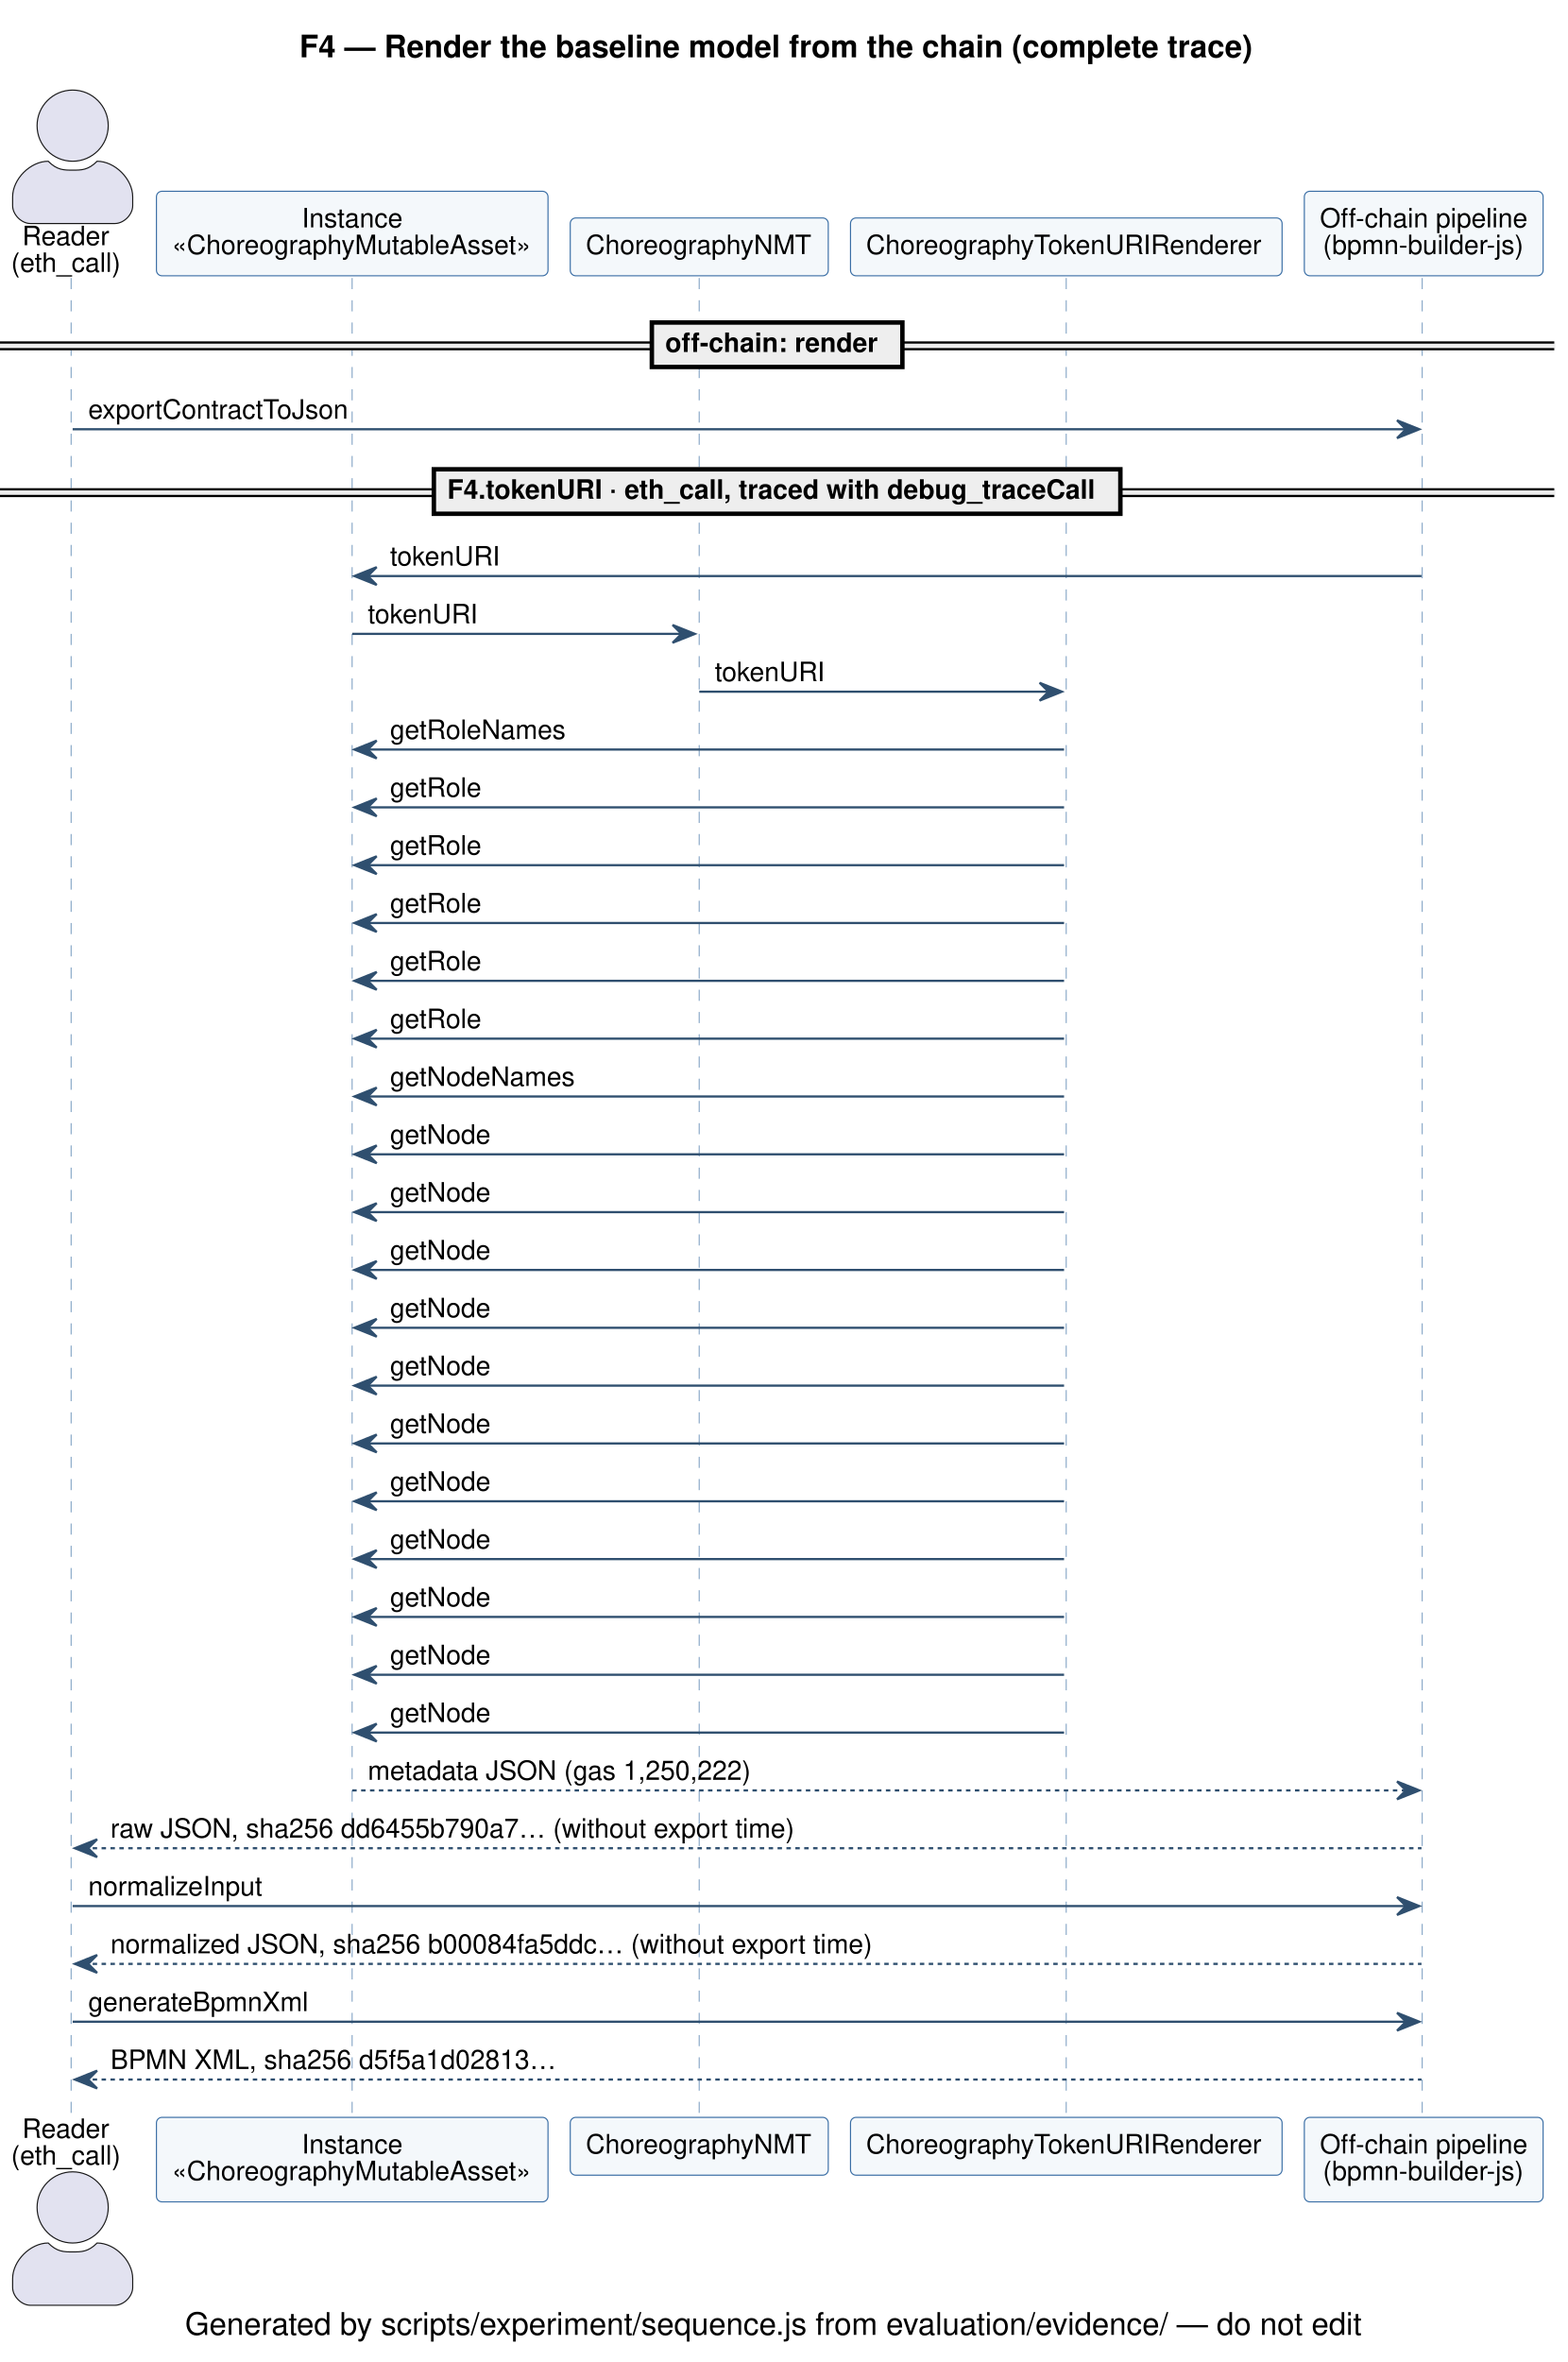
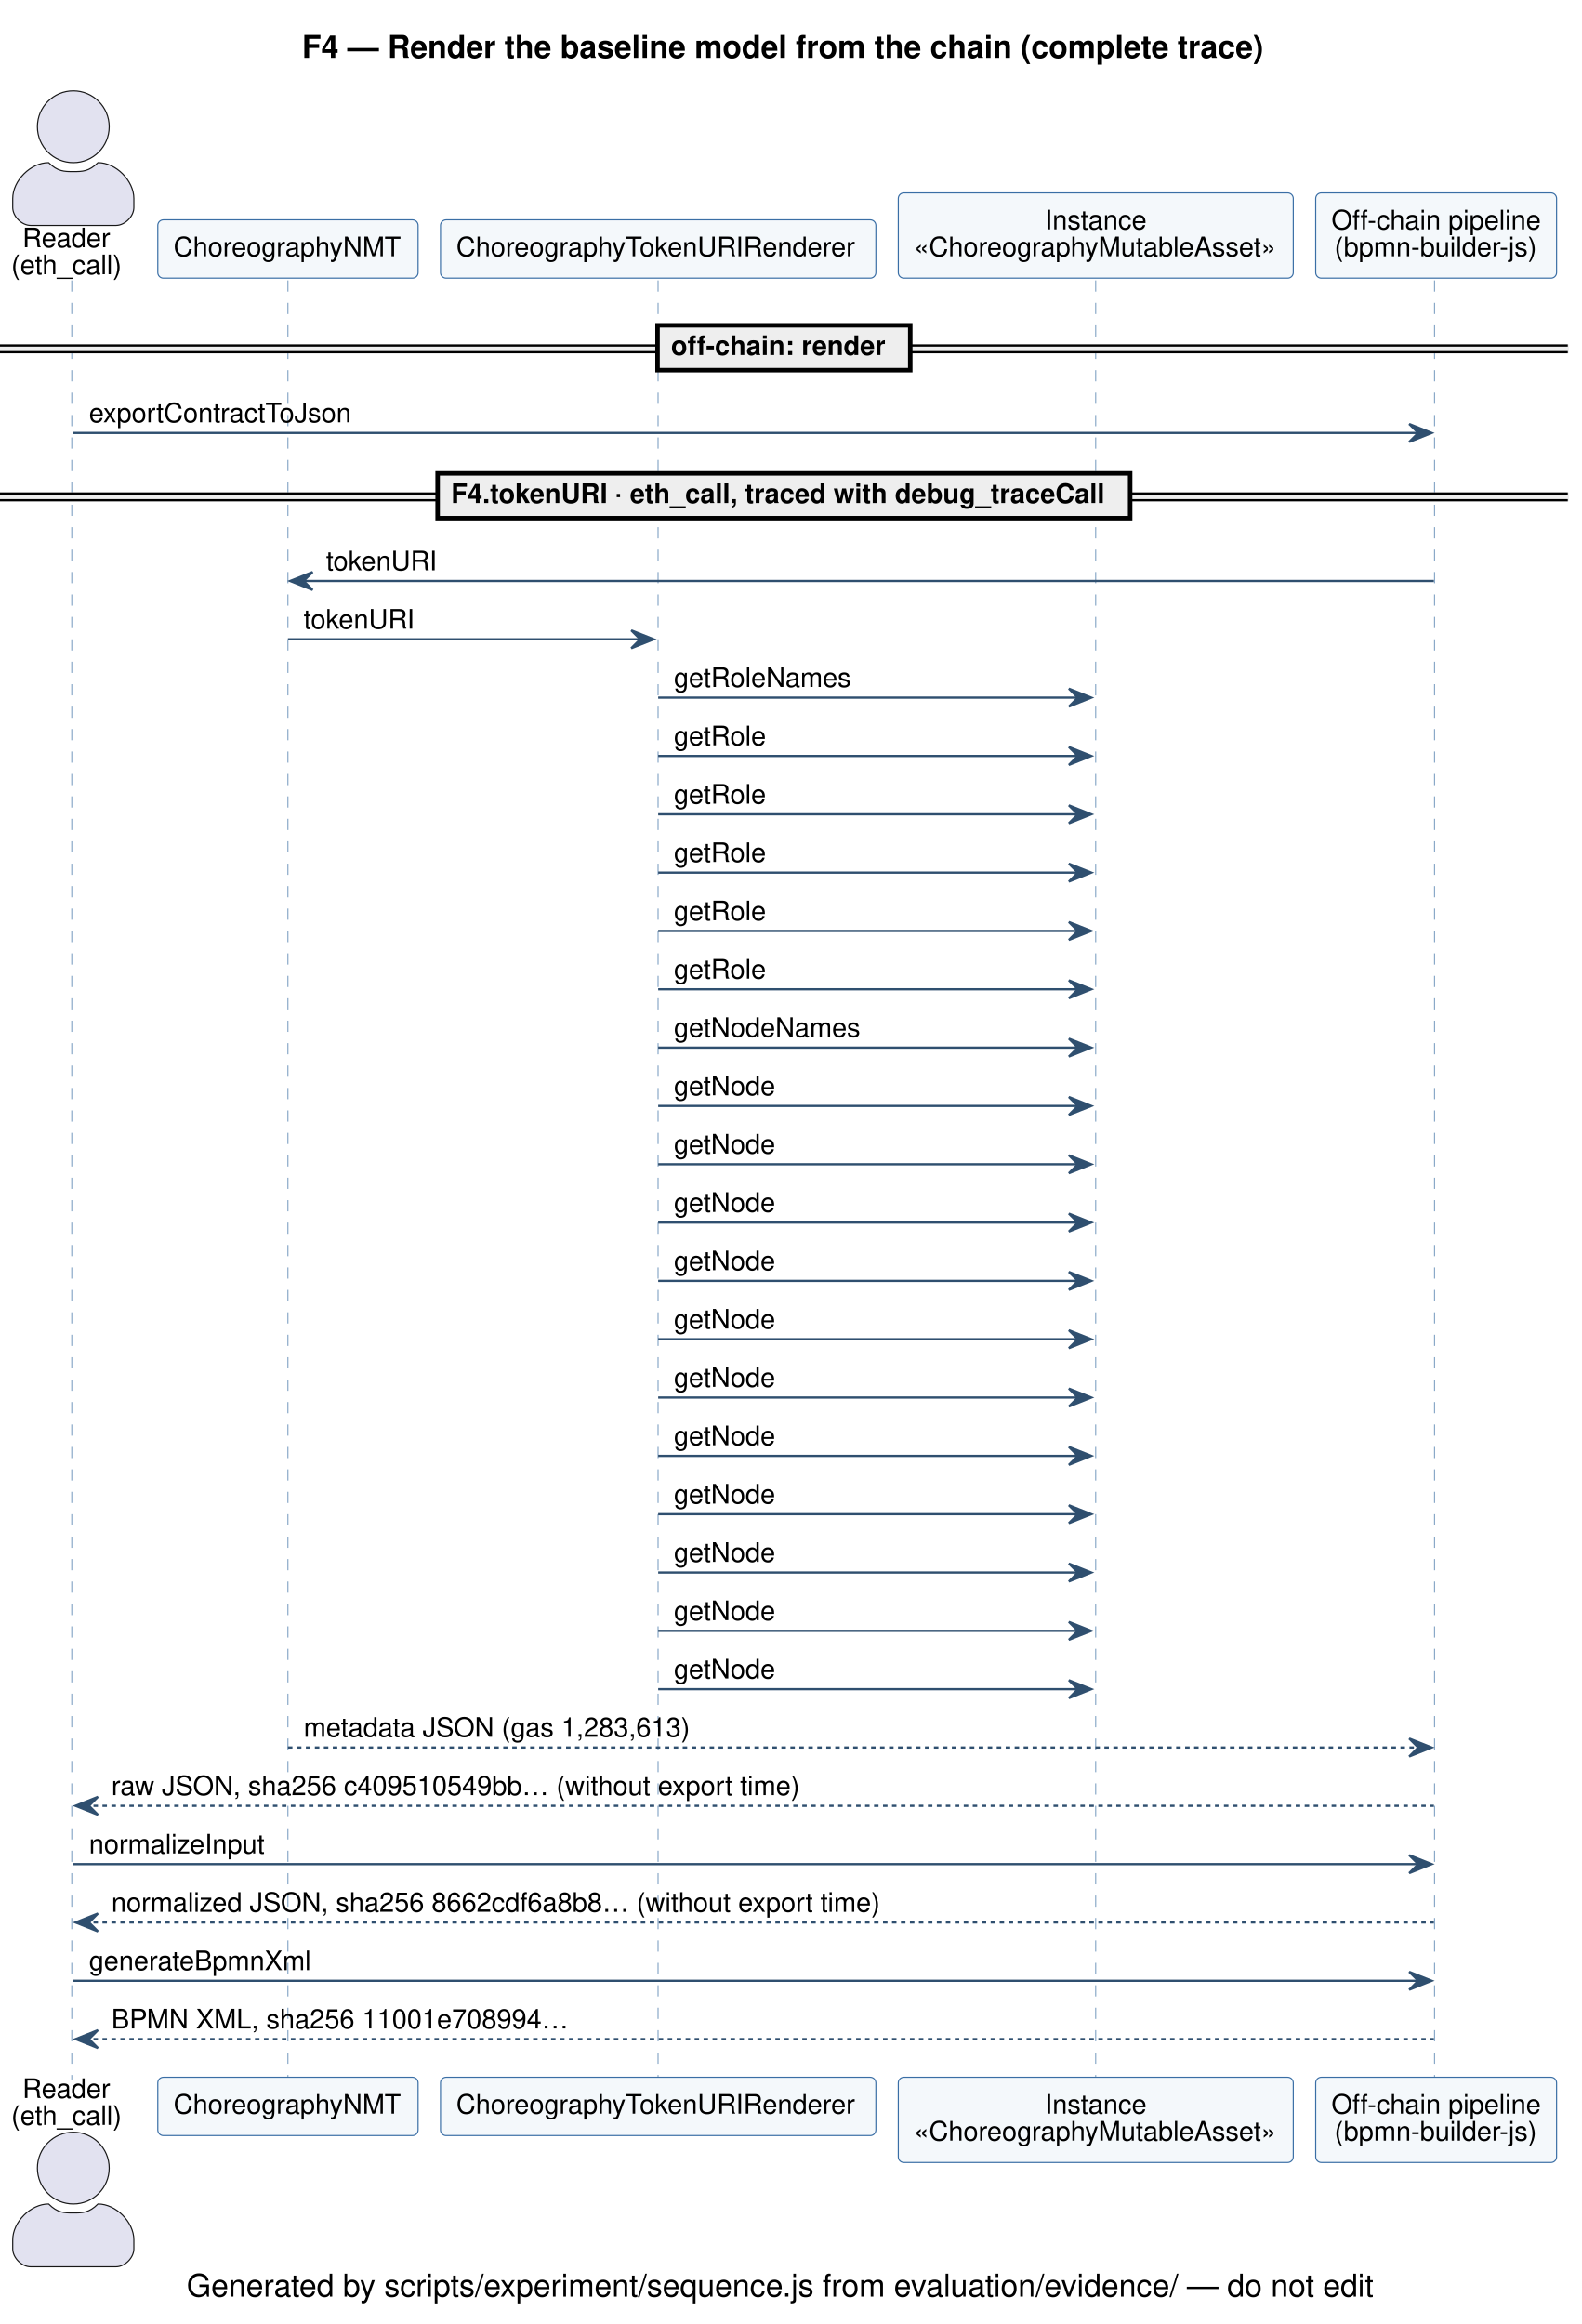
- <svg xmlns="http://www.w3.org/2000/svg" contentStyleType="text/css" height="1062px" preserveAspectRatio="none" style="width:705px;height:1062px;background:#FFFFFF;" version="1.1" viewBox="0 0 705 1062" width="705px" zoomAndPan="magnify">
+ <svg xmlns="http://www.w3.org/2000/svg" contentStyleType="text/css" height="1036px" preserveAspectRatio="none" style="width:705px;height:1036px;background:#FFFFFF;" version="1.1" viewBox="0 0 705 1036" width="705px" zoomAndPan="magnify">
  <defs />
  <g>
    <text fill="#000000" font-family="Helvetica" font-size="14" font-weight="bold" lengthAdjust="spacing" textLength="428.654" x="134.66" y="25.78">F4 — Render the baseline model from the chain (complete trace)</text>
-     <text fill="#000000" font-family="Helvetica" font-size="14" lengthAdjust="spacing" textLength="531.515" x="83.23" y="1049.78">Generated by scripts/experiment/sequence.js from evaluation/evidence/ — do not edit</text>
-     <line style="stroke:#8AA9C8;stroke-width:0.5;stroke-dasharray:5.0,5.0;" x1="32" x2="32" y1="125" y2="953" />
-     <line style="stroke:#8AA9C8;stroke-width:0.5;stroke-dasharray:5.0,5.0;" x1="158.353" x2="158.353" y1="125" y2="953" />
-     <line style="stroke:#8AA9C8;stroke-width:0.5;stroke-dasharray:5.0,5.0;" x1="314.453" x2="314.453" y1="125" y2="953" />
-     <line style="stroke:#8AA9C8;stroke-width:0.5;stroke-dasharray:5.0,5.0;" x1="479.494" x2="479.494" y1="125" y2="953" />
-     <line style="stroke:#8AA9C8;stroke-width:0.5;stroke-dasharray:5.0,5.0;" x1="639.588" x2="639.588" y1="125" y2="953" />
+     <text fill="#000000" font-family="Helvetica" font-size="14" lengthAdjust="spacing" textLength="531.515" x="83.23" y="1023.78">Generated by scripts/experiment/sequence.js from evaluation/evidence/ — do not edit</text>
+     <line style="stroke:#8AA9C8;stroke-width:0.5;stroke-dasharray:5.0,5.0;" x1="32" x2="32" y1="125" y2="927" />
+     <line style="stroke:#8AA9C8;stroke-width:0.5;stroke-dasharray:5.0,5.0;" x1="128.353" x2="128.353" y1="125" y2="927" />
+     <line style="stroke:#8AA9C8;stroke-width:0.5;stroke-dasharray:5.0,5.0;" x1="293.394" x2="293.394" y1="125" y2="927" />
+     <line style="stroke:#8AA9C8;stroke-width:0.5;stroke-dasharray:5.0,5.0;" x1="488.488" x2="488.488" y1="125" y2="927" />
+     <line style="stroke:#8AA9C8;stroke-width:0.5;stroke-dasharray:5.0,5.0;" x1="639.588" x2="639.588" y1="125" y2="927" />
    <text fill="#000000" font-family="Helvetica" font-size="12" lengthAdjust="spacing" textLength="39.357" x="9.998" y="110.24">Reader</text>
    <text fill="#000000" font-family="Helvetica" font-size="12" lengthAdjust="spacing" textLength="49.353" x="5" y="122.24">(eth_call)</text>
    <ellipse cx="32.677" cy="56.5" fill="#E2E2F0" rx="16" ry="16" style="stroke:#181818;stroke-width:0.5;" />
    <path d="M32.677,76.5 C36.677,76.5 39.677,76.5 43.677,72.5 C51.677,72.5 59.677,80.5 59.677,88.5 L59.677,92.5 C59.677,96.5 55.677,100.5 51.677,100.5 L13.677,100.5 C9.677,100.5 5.677,96.5 5.677,92.5 L5.677,88.5 C5.677,80.5 13.677,72.5 21.677,72.5 C25.677,76.5 28.677,76.5 32.677,76.5 " fill="#E2E2F0" style="stroke:#181818;stroke-width:0.5;" />
-     <text fill="#000000" font-family="Helvetica" font-size="12" lengthAdjust="spacing" textLength="39.357" x="9.998" y="961.24">Reader</text>
-     <text fill="#000000" font-family="Helvetica" font-size="12" lengthAdjust="spacing" textLength="49.353" x="5" y="973.24">(eth_call)</text>
-     <ellipse cx="32.677" cy="992.5" fill="#E2E2F0" rx="16" ry="16" style="stroke:#181818;stroke-width:0.5;" />
-     <path d="M32.677,1012.5 C36.677,1012.5 39.677,1012.5 43.677,1008.5 C51.677,1008.5 59.677,1016.5 59.677,1024.5 L59.677,1028.5 C59.677,1032.5 55.677,1036.5 51.677,1036.5 L13.677,1036.5 C9.677,1036.5 5.677,1032.5 5.677,1028.5 L5.677,1024.5 C5.677,1016.5 13.677,1008.5 21.677,1008.5 C25.677,1012.5 28.677,1012.5 32.677,1012.5 " fill="#E2E2F0" style="stroke:#181818;stroke-width:0.5;" />
-     <rect fill="#F4F8FB" height="38" rx="2.5" ry="2.5" style="stroke:#3A6EA5;stroke-width:0.5;" width="176.1" x="70.353" y="86" />
-     <text fill="#000000" font-family="Helvetica" font-size="12" lengthAdjust="spacing" textLength="45.363" x="135.722" y="102.24">Instance</text>
-     <text fill="#000000" font-family="Helvetica" font-size="12" lengthAdjust="spacing" textLength="162.1" x="77.353" y="114.24">«ChoreographyMutableAsset»</text>
-     <rect fill="#F4F8FB" height="38" rx="2.5" ry="2.5" style="stroke:#3A6EA5;stroke-width:0.5;" width="176.1" x="70.353" y="952" />
-     <text fill="#000000" font-family="Helvetica" font-size="12" lengthAdjust="spacing" textLength="45.363" x="135.722" y="968.24">Instance</text>
-     <text fill="#000000" font-family="Helvetica" font-size="12" lengthAdjust="spacing" textLength="162.1" x="77.353" y="980.24">«ChoreographyMutableAsset»</text>
-     <rect fill="#F4F8FB" height="26" rx="2.5" ry="2.5" style="stroke:#3A6EA5;stroke-width:0.5;" width="116.041" x="256.453" y="98" />
-     <text fill="#000000" font-family="Helvetica" font-size="12" lengthAdjust="spacing" textLength="102.041" x="263.453" y="114.24">ChoreographyNMT</text>
-     <rect fill="#F4F8FB" height="26" rx="2.5" ry="2.5" style="stroke:#3A6EA5;stroke-width:0.5;" width="116.041" x="256.453" y="952" />
-     <text fill="#000000" font-family="Helvetica" font-size="12" lengthAdjust="spacing" textLength="102.041" x="263.453" y="968.24">ChoreographyNMT</text>
-     <rect fill="#F4F8FB" height="26" rx="2.5" ry="2.5" style="stroke:#3A6EA5;stroke-width:0.5;" width="194.094" x="382.494" y="98" />
-     <text fill="#000000" font-family="Helvetica" font-size="12" lengthAdjust="spacing" textLength="180.094" x="389.494" y="114.24">ChoreographyTokenURIRenderer</text>
-     <rect fill="#F4F8FB" height="26" rx="2.5" ry="2.5" style="stroke:#3A6EA5;stroke-width:0.5;" width="194.094" x="382.494" y="952" />
-     <text fill="#000000" font-family="Helvetica" font-size="12" lengthAdjust="spacing" textLength="180.094" x="389.494" y="968.24">ChoreographyTokenURIRenderer</text>
+     <text fill="#000000" font-family="Helvetica" font-size="12" lengthAdjust="spacing" textLength="39.357" x="9.998" y="935.24">Reader</text>
+     <text fill="#000000" font-family="Helvetica" font-size="12" lengthAdjust="spacing" textLength="49.353" x="5" y="947.24">(eth_call)</text>
+     <ellipse cx="32.677" cy="966.5" fill="#E2E2F0" rx="16" ry="16" style="stroke:#181818;stroke-width:0.5;" />
+     <path d="M32.677,986.5 C36.677,986.5 39.677,986.5 43.677,982.5 C51.677,982.5 59.677,990.5 59.677,998.5 L59.677,1002.5 C59.677,1006.5 55.677,1010.5 51.677,1010.5 L13.677,1010.5 C9.677,1010.5 5.677,1006.5 5.677,1002.5 L5.677,998.5 C5.677,990.5 13.677,982.5 21.677,982.5 C25.677,986.5 28.677,986.5 32.677,986.5 " fill="#E2E2F0" style="stroke:#181818;stroke-width:0.5;" />
+     <rect fill="#F4F8FB" height="26" rx="2.5" ry="2.5" style="stroke:#3A6EA5;stroke-width:0.5;" width="116.041" x="70.353" y="98" />
+     <text fill="#000000" font-family="Helvetica" font-size="12" lengthAdjust="spacing" textLength="102.041" x="77.353" y="114.24">ChoreographyNMT</text>
+     <rect fill="#F4F8FB" height="26" rx="2.5" ry="2.5" style="stroke:#3A6EA5;stroke-width:0.5;" width="116.041" x="70.353" y="926" />
+     <text fill="#000000" font-family="Helvetica" font-size="12" lengthAdjust="spacing" textLength="102.041" x="77.353" y="942.24">ChoreographyNMT</text>
+     <rect fill="#F4F8FB" height="26" rx="2.5" ry="2.5" style="stroke:#3A6EA5;stroke-width:0.5;" width="194.094" x="196.394" y="98" />
+     <text fill="#000000" font-family="Helvetica" font-size="12" lengthAdjust="spacing" textLength="180.094" x="203.394" y="114.24">ChoreographyTokenURIRenderer</text>
+     <rect fill="#F4F8FB" height="26" rx="2.5" ry="2.5" style="stroke:#3A6EA5;stroke-width:0.5;" width="194.094" x="196.394" y="926" />
+     <text fill="#000000" font-family="Helvetica" font-size="12" lengthAdjust="spacing" textLength="180.094" x="203.394" y="942.24">ChoreographyTokenURIRenderer</text>
+     <rect fill="#F4F8FB" height="38" rx="2.5" ry="2.5" style="stroke:#3A6EA5;stroke-width:0.5;" width="176.1" x="400.488" y="86" />
+     <text fill="#000000" font-family="Helvetica" font-size="12" lengthAdjust="spacing" textLength="45.363" x="465.856" y="102.24">Instance</text>
+     <text fill="#000000" font-family="Helvetica" font-size="12" lengthAdjust="spacing" textLength="162.1" x="407.488" y="114.24">«ChoreographyMutableAsset»</text>
+     <rect fill="#F4F8FB" height="38" rx="2.5" ry="2.5" style="stroke:#3A6EA5;stroke-width:0.5;" width="176.1" x="400.488" y="926" />
+     <text fill="#000000" font-family="Helvetica" font-size="12" lengthAdjust="spacing" textLength="45.363" x="465.856" y="942.24">Instance</text>
+     <text fill="#000000" font-family="Helvetica" font-size="12" lengthAdjust="spacing" textLength="162.1" x="407.488" y="954.24">«ChoreographyMutableAsset»</text>
    <rect fill="#F4F8FB" height="38" rx="2.5" ry="2.5" style="stroke:#3A6EA5;stroke-width:0.5;" width="107.387" x="586.588" y="86" />
    <text fill="#000000" font-family="Helvetica" font-size="12" lengthAdjust="spacing" textLength="93.387" x="593.588" y="102.24">Off-chain pipeline</text>
    <text fill="#000000" font-family="Helvetica" font-size="12" lengthAdjust="spacing" textLength="90.691" x="594.936" y="114.24">(bpmn-builder-js)</text>
-     <rect fill="#F4F8FB" height="38" rx="2.5" ry="2.5" style="stroke:#3A6EA5;stroke-width:0.5;" width="107.387" x="586.588" y="952" />
-     <text fill="#000000" font-family="Helvetica" font-size="12" lengthAdjust="spacing" textLength="93.387" x="593.588" y="968.24">Off-chain pipeline</text>
-     <text fill="#000000" font-family="Helvetica" font-size="12" lengthAdjust="spacing" textLength="90.691" x="594.936" y="980.24">(bpmn-builder-js)</text>
+     <rect fill="#F4F8FB" height="38" rx="2.5" ry="2.5" style="stroke:#3A6EA5;stroke-width:0.5;" width="107.387" x="586.588" y="926" />
+     <text fill="#000000" font-family="Helvetica" font-size="12" lengthAdjust="spacing" textLength="93.387" x="593.588" y="942.24">Off-chain pipeline</text>
+     <text fill="#000000" font-family="Helvetica" font-size="12" lengthAdjust="spacing" textLength="90.691" x="594.936" y="954.24">(bpmn-builder-js)</text>
    <rect fill="#EEEEEE" height="3" style="stroke:#EEEEEE;stroke-width:1.0;" width="698.975" x="0" y="154" />
    <line style="stroke:#000000;stroke-width:1.0;" x1="0" x2="698.975" y1="154" y2="154" />
    <line style="stroke:#000000;stroke-width:1.0;" x1="0" x2="698.975" y1="157" y2="157" />
    <rect fill="#EEEEEE" height="20" style="stroke:#000000;stroke-width:2.0;" width="112.672" x="293.151" y="145" />
    <text fill="#000000" font-family="Helvetica" font-size="12" font-weight="bold" lengthAdjust="spacing" textLength="95.338" x="299.151" y="158.24">off-chain: render</text>
    <polygon fill="#2F4F6F" points="628.281,189,638.281,193,628.281,197,632.281,193" style="stroke:#2F4F6F;stroke-width:1.0;" />
    <line style="stroke:#2F4F6F;stroke-width:1.0;" x1="32.677" x2="634.281" y1="193" y2="193" />
    <text fill="#000000" font-family="Helvetica" font-size="12" lengthAdjust="spacing" textLength="118.055" x="39.677" y="188.24">exportContractToJson</text>
    <rect fill="#EEEEEE" height="3" style="stroke:#EEEEEE;stroke-width:1.0;" width="698.975" x="0" y="220" />
    <line style="stroke:#000000;stroke-width:1.0;" x1="0" x2="698.975" y1="220" y2="220" />
    <line style="stroke:#000000;stroke-width:1.0;" x1="0" x2="698.975" y1="223" y2="223" />
    <rect fill="#EEEEEE" height="20" style="stroke:#000000;stroke-width:2.0;" width="308.744" x="195.115" y="211" />
    <text fill="#000000" font-family="Helvetica" font-size="12" font-weight="bold" lengthAdjust="spacing" textLength="291.41" x="201.115" y="224.24">F4.tokenURI · eth_call, traced with debug_traceCall</text>
-     <polygon fill="#2F4F6F" points="169.403,255,159.403,259,169.403,263,165.403,259" style="stroke:#2F4F6F;stroke-width:1.0;" />
-     <line style="stroke:#2F4F6F;stroke-width:1.0;" x1="163.403" x2="639.281" y1="259" y2="259" />
-     <text fill="#000000" font-family="Helvetica" font-size="12" lengthAdjust="spacing" textLength="50.022" x="175.403" y="254.24">tokenURI</text>
-     <polygon fill="#2F4F6F" points="302.474,281,312.474,285,302.474,289,306.474,285" style="stroke:#2F4F6F;stroke-width:1.0;" />
-     <line style="stroke:#2F4F6F;stroke-width:1.0;" x1="158.403" x2="308.474" y1="285" y2="285" />
-     <text fill="#000000" font-family="Helvetica" font-size="12" lengthAdjust="spacing" textLength="50.022" x="165.403" y="280.24">tokenURI</text>
-     <polygon fill="#2F4F6F" points="467.541,307,477.541,311,467.541,315,471.541,311" style="stroke:#2F4F6F;stroke-width:1.0;" />
-     <line style="stroke:#2F4F6F;stroke-width:1.0;" x1="314.474" x2="473.541" y1="311" y2="311" />
-     <text fill="#000000" font-family="Helvetica" font-size="12" lengthAdjust="spacing" textLength="50.022" x="321.474" y="306.24">tokenURI</text>
-     <polygon fill="#2F4F6F" points="169.403,333,159.403,337,169.403,341,165.403,337" style="stroke:#2F4F6F;stroke-width:1.0;" />
-     <line style="stroke:#2F4F6F;stroke-width:1.0;" x1="163.403" x2="478.541" y1="337" y2="337" />
-     <text fill="#000000" font-family="Helvetica" font-size="12" lengthAdjust="spacing" textLength="79.371" x="175.403" y="332.24">getRoleNames</text>
-     <polygon fill="#2F4F6F" points="169.403,359,159.403,363,169.403,367,165.403,363" style="stroke:#2F4F6F;stroke-width:1.0;" />
-     <line style="stroke:#2F4F6F;stroke-width:1.0;" x1="163.403" x2="478.541" y1="363" y2="363" />
-     <text fill="#000000" font-family="Helvetica" font-size="12" lengthAdjust="spacing" textLength="41.361" x="175.403" y="358.24">getRole</text>
-     <polygon fill="#2F4F6F" points="169.403,385,159.403,389,169.403,393,165.403,389" style="stroke:#2F4F6F;stroke-width:1.0;" />
-     <line style="stroke:#2F4F6F;stroke-width:1.0;" x1="163.403" x2="478.541" y1="389" y2="389" />
-     <text fill="#000000" font-family="Helvetica" font-size="12" lengthAdjust="spacing" textLength="41.361" x="175.403" y="384.24">getRole</text>
-     <polygon fill="#2F4F6F" points="169.403,411,159.403,415,169.403,419,165.403,415" style="stroke:#2F4F6F;stroke-width:1.0;" />
-     <line style="stroke:#2F4F6F;stroke-width:1.0;" x1="163.403" x2="478.541" y1="415" y2="415" />
-     <text fill="#000000" font-family="Helvetica" font-size="12" lengthAdjust="spacing" textLength="41.361" x="175.403" y="410.24">getRole</text>
-     <polygon fill="#2F4F6F" points="169.403,437,159.403,441,169.403,445,165.403,441" style="stroke:#2F4F6F;stroke-width:1.0;" />
-     <line style="stroke:#2F4F6F;stroke-width:1.0;" x1="163.403" x2="478.541" y1="441" y2="441" />
-     <text fill="#000000" font-family="Helvetica" font-size="12" lengthAdjust="spacing" textLength="41.361" x="175.403" y="436.24">getRole</text>
-     <polygon fill="#2F4F6F" points="169.403,463,159.403,467,169.403,471,165.403,467" style="stroke:#2F4F6F;stroke-width:1.0;" />
-     <line style="stroke:#2F4F6F;stroke-width:1.0;" x1="163.403" x2="478.541" y1="467" y2="467" />
-     <text fill="#000000" font-family="Helvetica" font-size="12" lengthAdjust="spacing" textLength="41.361" x="175.403" y="462.24">getRole</text>
-     <polygon fill="#2F4F6F" points="169.403,489,159.403,493,169.403,497,165.403,493" style="stroke:#2F4F6F;stroke-width:1.0;" />
-     <line style="stroke:#2F4F6F;stroke-width:1.0;" x1="163.403" x2="478.541" y1="493" y2="493" />
-     <text fill="#000000" font-family="Helvetica" font-size="12" lengthAdjust="spacing" textLength="83.379" x="175.403" y="488.24">getNodeNames</text>
-     <polygon fill="#2F4F6F" points="169.403,515,159.403,519,169.403,523,165.403,519" style="stroke:#2F4F6F;stroke-width:1.0;" />
-     <line style="stroke:#2F4F6F;stroke-width:1.0;" x1="163.403" x2="478.541" y1="519" y2="519" />
-     <text fill="#000000" font-family="Helvetica" font-size="12" lengthAdjust="spacing" textLength="45.369" x="175.403" y="514.24">getNode</text>
-     <polygon fill="#2F4F6F" points="169.403,541,159.403,545,169.403,549,165.403,545" style="stroke:#2F4F6F;stroke-width:1.0;" />
-     <line style="stroke:#2F4F6F;stroke-width:1.0;" x1="163.403" x2="478.541" y1="545" y2="545" />
-     <text fill="#000000" font-family="Helvetica" font-size="12" lengthAdjust="spacing" textLength="45.369" x="175.403" y="540.24">getNode</text>
-     <polygon fill="#2F4F6F" points="169.403,567,159.403,571,169.403,575,165.403,571" style="stroke:#2F4F6F;stroke-width:1.0;" />
-     <line style="stroke:#2F4F6F;stroke-width:1.0;" x1="163.403" x2="478.541" y1="571" y2="571" />
-     <text fill="#000000" font-family="Helvetica" font-size="12" lengthAdjust="spacing" textLength="45.369" x="175.403" y="566.24">getNode</text>
-     <polygon fill="#2F4F6F" points="169.403,593,159.403,597,169.403,601,165.403,597" style="stroke:#2F4F6F;stroke-width:1.0;" />
-     <line style="stroke:#2F4F6F;stroke-width:1.0;" x1="163.403" x2="478.541" y1="597" y2="597" />
-     <text fill="#000000" font-family="Helvetica" font-size="12" lengthAdjust="spacing" textLength="45.369" x="175.403" y="592.24">getNode</text>
-     <polygon fill="#2F4F6F" points="169.403,619,159.403,623,169.403,627,165.403,623" style="stroke:#2F4F6F;stroke-width:1.0;" />
-     <line style="stroke:#2F4F6F;stroke-width:1.0;" x1="163.403" x2="478.541" y1="623" y2="623" />
-     <text fill="#000000" font-family="Helvetica" font-size="12" lengthAdjust="spacing" textLength="45.369" x="175.403" y="618.24">getNode</text>
-     <polygon fill="#2F4F6F" points="169.403,645,159.403,649,169.403,653,165.403,649" style="stroke:#2F4F6F;stroke-width:1.0;" />
-     <line style="stroke:#2F4F6F;stroke-width:1.0;" x1="163.403" x2="478.541" y1="649" y2="649" />
-     <text fill="#000000" font-family="Helvetica" font-size="12" lengthAdjust="spacing" textLength="45.369" x="175.403" y="644.24">getNode</text>
-     <polygon fill="#2F4F6F" points="169.403,671,159.403,675,169.403,679,165.403,675" style="stroke:#2F4F6F;stroke-width:1.0;" />
-     <line style="stroke:#2F4F6F;stroke-width:1.0;" x1="163.403" x2="478.541" y1="675" y2="675" />
-     <text fill="#000000" font-family="Helvetica" font-size="12" lengthAdjust="spacing" textLength="45.369" x="175.403" y="670.24">getNode</text>
-     <polygon fill="#2F4F6F" points="169.403,697,159.403,701,169.403,705,165.403,701" style="stroke:#2F4F6F;stroke-width:1.0;" />
-     <line style="stroke:#2F4F6F;stroke-width:1.0;" x1="163.403" x2="478.541" y1="701" y2="701" />
-     <text fill="#000000" font-family="Helvetica" font-size="12" lengthAdjust="spacing" textLength="45.369" x="175.403" y="696.24">getNode</text>
-     <polygon fill="#2F4F6F" points="169.403,723,159.403,727,169.403,731,165.403,727" style="stroke:#2F4F6F;stroke-width:1.0;" />
-     <line style="stroke:#2F4F6F;stroke-width:1.0;" x1="163.403" x2="478.541" y1="727" y2="727" />
-     <text fill="#000000" font-family="Helvetica" font-size="12" lengthAdjust="spacing" textLength="45.369" x="175.403" y="722.24">getNode</text>
-     <polygon fill="#2F4F6F" points="169.403,749,159.403,753,169.403,757,165.403,753" style="stroke:#2F4F6F;stroke-width:1.0;" />
-     <line style="stroke:#2F4F6F;stroke-width:1.0;" x1="163.403" x2="478.541" y1="753" y2="753" />
-     <text fill="#000000" font-family="Helvetica" font-size="12" lengthAdjust="spacing" textLength="45.369" x="175.403" y="748.24">getNode</text>
-     <polygon fill="#2F4F6F" points="169.403,775,159.403,779,169.403,783,165.403,779" style="stroke:#2F4F6F;stroke-width:1.0;" />
-     <line style="stroke:#2F4F6F;stroke-width:1.0;" x1="163.403" x2="478.541" y1="779" y2="779" />
-     <text fill="#000000" font-family="Helvetica" font-size="12" lengthAdjust="spacing" textLength="45.369" x="175.403" y="774.24">getNode</text>
-     <polygon fill="#2F4F6F" points="628.281,801,638.281,805,628.281,809,632.281,805" style="stroke:#2F4F6F;stroke-width:1.0;" />
-     <line style="stroke:#2F4F6F;stroke-width:1.0;stroke-dasharray:2.0,2.0;" x1="158.403" x2="634.281" y1="805" y2="805" />
-     <text fill="#000000" font-family="Helvetica" font-size="12" lengthAdjust="spacing" textLength="172.764" x="165.403" y="800.24">metadata JSON (gas 1,250,222)</text>
-     <polygon fill="#2F4F6F" points="43.677,827,33.677,831,43.677,835,39.677,831" style="stroke:#2F4F6F;stroke-width:1.0;" />
-     <line style="stroke:#2F4F6F;stroke-width:1.0;stroke-dasharray:2.0,2.0;" x1="37.677" x2="639.281" y1="831" y2="831" />
-     <text fill="#000000" font-family="Helvetica" font-size="12" lengthAdjust="spacing" textLength="308.168" x="49.677" y="826.24">raw JSON, sha256 dd6455b790a7… (without export time)</text>
-     <polygon fill="#2F4F6F" points="628.281,853,638.281,857,628.281,861,632.281,857" style="stroke:#2F4F6F;stroke-width:1.0;" />
-     <line style="stroke:#2F4F6F;stroke-width:1.0;" x1="32.677" x2="634.281" y1="857" y2="857" />
-     <text fill="#000000" font-family="Helvetica" font-size="12" lengthAdjust="spacing" textLength="78.709" x="39.677" y="852.24">normalizeInput</text>
-     <polygon fill="#2F4F6F" points="43.677,879,33.677,883,43.677,887,39.677,883" style="stroke:#2F4F6F;stroke-width:1.0;" />
-     <line style="stroke:#2F4F6F;stroke-width:1.0;stroke-dasharray:2.0,2.0;" x1="37.677" x2="639.281" y1="883" y2="883" />
-     <text fill="#000000" font-family="Helvetica" font-size="12" lengthAdjust="spacing" textLength="343.512" x="49.677" y="878.24">normalized JSON, sha256 b00084fa5ddc… (without export time)</text>
-     <polygon fill="#2F4F6F" points="628.281,905,638.281,909,628.281,913,632.281,909" style="stroke:#2F4F6F;stroke-width:1.0;" />
-     <line style="stroke:#2F4F6F;stroke-width:1.0;" x1="32.677" x2="634.281" y1="909" y2="909" />
-     <text fill="#000000" font-family="Helvetica" font-size="12" lengthAdjust="spacing" textLength="99.387" x="39.677" y="904.24">generateBpmnXml</text>
-     <polygon fill="#2F4F6F" points="43.677,931,33.677,935,43.677,939,39.677,935" style="stroke:#2F4F6F;stroke-width:1.0;" />
-     <line style="stroke:#2F4F6F;stroke-width:1.0;stroke-dasharray:2.0,2.0;" x1="37.677" x2="639.281" y1="935" y2="935" />
-     <text fill="#000000" font-family="Helvetica" font-size="12" lengthAdjust="spacing" textLength="200.795" x="49.677" y="930.24">BPMN XML, sha256 d5f5a1d02813…</text>
+     <polygon fill="#2F4F6F" points="139.374,255,129.374,259,139.374,263,135.374,259" style="stroke:#2F4F6F;stroke-width:1.0;" />
+     <line style="stroke:#2F4F6F;stroke-width:1.0;" x1="133.374" x2="639.281" y1="259" y2="259" />
+     <text fill="#000000" font-family="Helvetica" font-size="12" lengthAdjust="spacing" textLength="50.022" x="145.374" y="254.24">tokenURI</text>
+     <polygon fill="#2F4F6F" points="281.441,281,291.441,285,281.441,289,285.441,285" style="stroke:#2F4F6F;stroke-width:1.0;" />
+     <line style="stroke:#2F4F6F;stroke-width:1.0;" x1="128.374" x2="287.441" y1="285" y2="285" />
+     <text fill="#000000" font-family="Helvetica" font-size="12" lengthAdjust="spacing" textLength="50.022" x="135.374" y="280.24">tokenURI</text>
+     <polygon fill="#2F4F6F" points="476.538,307,486.538,311,476.538,315,480.538,311" style="stroke:#2F4F6F;stroke-width:1.0;" />
+     <line style="stroke:#2F4F6F;stroke-width:1.0;" x1="293.441" x2="482.538" y1="311" y2="311" />
+     <text fill="#000000" font-family="Helvetica" font-size="12" lengthAdjust="spacing" textLength="79.371" x="300.441" y="306.24">getRoleNames</text>
+     <polygon fill="#2F4F6F" points="476.538,333,486.538,337,476.538,341,480.538,337" style="stroke:#2F4F6F;stroke-width:1.0;" />
+     <line style="stroke:#2F4F6F;stroke-width:1.0;" x1="293.441" x2="482.538" y1="337" y2="337" />
+     <text fill="#000000" font-family="Helvetica" font-size="12" lengthAdjust="spacing" textLength="41.361" x="300.441" y="332.24">getRole</text>
+     <polygon fill="#2F4F6F" points="476.538,359,486.538,363,476.538,367,480.538,363" style="stroke:#2F4F6F;stroke-width:1.0;" />
+     <line style="stroke:#2F4F6F;stroke-width:1.0;" x1="293.441" x2="482.538" y1="363" y2="363" />
+     <text fill="#000000" font-family="Helvetica" font-size="12" lengthAdjust="spacing" textLength="41.361" x="300.441" y="358.24">getRole</text>
+     <polygon fill="#2F4F6F" points="476.538,385,486.538,389,476.538,393,480.538,389" style="stroke:#2F4F6F;stroke-width:1.0;" />
+     <line style="stroke:#2F4F6F;stroke-width:1.0;" x1="293.441" x2="482.538" y1="389" y2="389" />
+     <text fill="#000000" font-family="Helvetica" font-size="12" lengthAdjust="spacing" textLength="41.361" x="300.441" y="384.24">getRole</text>
+     <polygon fill="#2F4F6F" points="476.538,411,486.538,415,476.538,419,480.538,415" style="stroke:#2F4F6F;stroke-width:1.0;" />
+     <line style="stroke:#2F4F6F;stroke-width:1.0;" x1="293.441" x2="482.538" y1="415" y2="415" />
+     <text fill="#000000" font-family="Helvetica" font-size="12" lengthAdjust="spacing" textLength="41.361" x="300.441" y="410.24">getRole</text>
+     <polygon fill="#2F4F6F" points="476.538,437,486.538,441,476.538,445,480.538,441" style="stroke:#2F4F6F;stroke-width:1.0;" />
+     <line style="stroke:#2F4F6F;stroke-width:1.0;" x1="293.441" x2="482.538" y1="441" y2="441" />
+     <text fill="#000000" font-family="Helvetica" font-size="12" lengthAdjust="spacing" textLength="41.361" x="300.441" y="436.24">getRole</text>
+     <polygon fill="#2F4F6F" points="476.538,463,486.538,467,476.538,471,480.538,467" style="stroke:#2F4F6F;stroke-width:1.0;" />
+     <line style="stroke:#2F4F6F;stroke-width:1.0;" x1="293.441" x2="482.538" y1="467" y2="467" />
+     <text fill="#000000" font-family="Helvetica" font-size="12" lengthAdjust="spacing" textLength="83.379" x="300.441" y="462.24">getNodeNames</text>
+     <polygon fill="#2F4F6F" points="476.538,489,486.538,493,476.538,497,480.538,493" style="stroke:#2F4F6F;stroke-width:1.0;" />
+     <line style="stroke:#2F4F6F;stroke-width:1.0;" x1="293.441" x2="482.538" y1="493" y2="493" />
+     <text fill="#000000" font-family="Helvetica" font-size="12" lengthAdjust="spacing" textLength="45.369" x="300.441" y="488.24">getNode</text>
+     <polygon fill="#2F4F6F" points="476.538,515,486.538,519,476.538,523,480.538,519" style="stroke:#2F4F6F;stroke-width:1.0;" />
+     <line style="stroke:#2F4F6F;stroke-width:1.0;" x1="293.441" x2="482.538" y1="519" y2="519" />
+     <text fill="#000000" font-family="Helvetica" font-size="12" lengthAdjust="spacing" textLength="45.369" x="300.441" y="514.24">getNode</text>
+     <polygon fill="#2F4F6F" points="476.538,541,486.538,545,476.538,549,480.538,545" style="stroke:#2F4F6F;stroke-width:1.0;" />
+     <line style="stroke:#2F4F6F;stroke-width:1.0;" x1="293.441" x2="482.538" y1="545" y2="545" />
+     <text fill="#000000" font-family="Helvetica" font-size="12" lengthAdjust="spacing" textLength="45.369" x="300.441" y="540.24">getNode</text>
+     <polygon fill="#2F4F6F" points="476.538,567,486.538,571,476.538,575,480.538,571" style="stroke:#2F4F6F;stroke-width:1.0;" />
+     <line style="stroke:#2F4F6F;stroke-width:1.0;" x1="293.441" x2="482.538" y1="571" y2="571" />
+     <text fill="#000000" font-family="Helvetica" font-size="12" lengthAdjust="spacing" textLength="45.369" x="300.441" y="566.24">getNode</text>
+     <polygon fill="#2F4F6F" points="476.538,593,486.538,597,476.538,601,480.538,597" style="stroke:#2F4F6F;stroke-width:1.0;" />
+     <line style="stroke:#2F4F6F;stroke-width:1.0;" x1="293.441" x2="482.538" y1="597" y2="597" />
+     <text fill="#000000" font-family="Helvetica" font-size="12" lengthAdjust="spacing" textLength="45.369" x="300.441" y="592.24">getNode</text>
+     <polygon fill="#2F4F6F" points="476.538,619,486.538,623,476.538,627,480.538,623" style="stroke:#2F4F6F;stroke-width:1.0;" />
+     <line style="stroke:#2F4F6F;stroke-width:1.0;" x1="293.441" x2="482.538" y1="623" y2="623" />
+     <text fill="#000000" font-family="Helvetica" font-size="12" lengthAdjust="spacing" textLength="45.369" x="300.441" y="618.24">getNode</text>
+     <polygon fill="#2F4F6F" points="476.538,645,486.538,649,476.538,653,480.538,649" style="stroke:#2F4F6F;stroke-width:1.0;" />
+     <line style="stroke:#2F4F6F;stroke-width:1.0;" x1="293.441" x2="482.538" y1="649" y2="649" />
+     <text fill="#000000" font-family="Helvetica" font-size="12" lengthAdjust="spacing" textLength="45.369" x="300.441" y="644.24">getNode</text>
+     <polygon fill="#2F4F6F" points="476.538,671,486.538,675,476.538,679,480.538,675" style="stroke:#2F4F6F;stroke-width:1.0;" />
+     <line style="stroke:#2F4F6F;stroke-width:1.0;" x1="293.441" x2="482.538" y1="675" y2="675" />
+     <text fill="#000000" font-family="Helvetica" font-size="12" lengthAdjust="spacing" textLength="45.369" x="300.441" y="670.24">getNode</text>
+     <polygon fill="#2F4F6F" points="476.538,697,486.538,701,476.538,705,480.538,701" style="stroke:#2F4F6F;stroke-width:1.0;" />
+     <line style="stroke:#2F4F6F;stroke-width:1.0;" x1="293.441" x2="482.538" y1="701" y2="701" />
+     <text fill="#000000" font-family="Helvetica" font-size="12" lengthAdjust="spacing" textLength="45.369" x="300.441" y="696.24">getNode</text>
+     <polygon fill="#2F4F6F" points="476.538,723,486.538,727,476.538,731,480.538,727" style="stroke:#2F4F6F;stroke-width:1.0;" />
+     <line style="stroke:#2F4F6F;stroke-width:1.0;" x1="293.441" x2="482.538" y1="727" y2="727" />
+     <text fill="#000000" font-family="Helvetica" font-size="12" lengthAdjust="spacing" textLength="45.369" x="300.441" y="722.24">getNode</text>
+     <polygon fill="#2F4F6F" points="476.538,749,486.538,753,476.538,757,480.538,753" style="stroke:#2F4F6F;stroke-width:1.0;" />
+     <line style="stroke:#2F4F6F;stroke-width:1.0;" x1="293.441" x2="482.538" y1="753" y2="753" />
+     <text fill="#000000" font-family="Helvetica" font-size="12" lengthAdjust="spacing" textLength="45.369" x="300.441" y="748.24">getNode</text>
+     <polygon fill="#2F4F6F" points="628.281,775,638.281,779,628.281,783,632.281,779" style="stroke:#2F4F6F;stroke-width:1.0;" />
+     <line style="stroke:#2F4F6F;stroke-width:1.0;stroke-dasharray:2.0,2.0;" x1="128.374" x2="634.281" y1="779" y2="779" />
+     <text fill="#000000" font-family="Helvetica" font-size="12" lengthAdjust="spacing" textLength="172.764" x="135.374" y="774.24">metadata JSON (gas 1,283,613)</text>
+     <polygon fill="#2F4F6F" points="43.677,801,33.677,805,43.677,809,39.677,805" style="stroke:#2F4F6F;stroke-width:1.0;" />
+     <line style="stroke:#2F4F6F;stroke-width:1.0;stroke-dasharray:2.0,2.0;" x1="37.677" x2="639.281" y1="805" y2="805" />
+     <text fill="#000000" font-family="Helvetica" font-size="12" lengthAdjust="spacing" textLength="307.494" x="49.677" y="800.24">raw JSON, sha256 c409510549bb… (without export time)</text>
+     <polygon fill="#2F4F6F" points="628.281,827,638.281,831,628.281,835,632.281,831" style="stroke:#2F4F6F;stroke-width:1.0;" />
+     <line style="stroke:#2F4F6F;stroke-width:1.0;" x1="32.677" x2="634.281" y1="831" y2="831" />
+     <text fill="#000000" font-family="Helvetica" font-size="12" lengthAdjust="spacing" textLength="78.709" x="39.677" y="826.24">normalizeInput</text>
+     <polygon fill="#2F4F6F" points="43.677,853,33.677,857,43.677,861,39.677,857" style="stroke:#2F4F6F;stroke-width:1.0;" />
+     <line style="stroke:#2F4F6F;stroke-width:1.0;stroke-dasharray:2.0,2.0;" x1="37.677" x2="639.281" y1="857" y2="857" />
+     <text fill="#000000" font-family="Helvetica" font-size="12" lengthAdjust="spacing" textLength="343.512" x="49.677" y="852.24">normalized JSON, sha256 8662cdf6a8b8… (without export time)</text>
+     <polygon fill="#2F4F6F" points="628.281,879,638.281,883,628.281,887,632.281,883" style="stroke:#2F4F6F;stroke-width:1.0;" />
+     <line style="stroke:#2F4F6F;stroke-width:1.0;" x1="32.677" x2="634.281" y1="883" y2="883" />
+     <text fill="#000000" font-family="Helvetica" font-size="12" lengthAdjust="spacing" textLength="99.387" x="39.677" y="878.24">generateBpmnXml</text>
+     <polygon fill="#2F4F6F" points="43.677,905,33.677,909,43.677,913,39.677,909" style="stroke:#2F4F6F;stroke-width:1.0;" />
+     <line style="stroke:#2F4F6F;stroke-width:1.0;stroke-dasharray:2.0,2.0;" x1="37.677" x2="639.281" y1="909" y2="909" />
+     <text fill="#000000" font-family="Helvetica" font-size="12" lengthAdjust="spacing" textLength="204.135" x="49.677" y="904.24">BPMN XML, sha256 11001e708994…</text>
  </g>
</svg>
